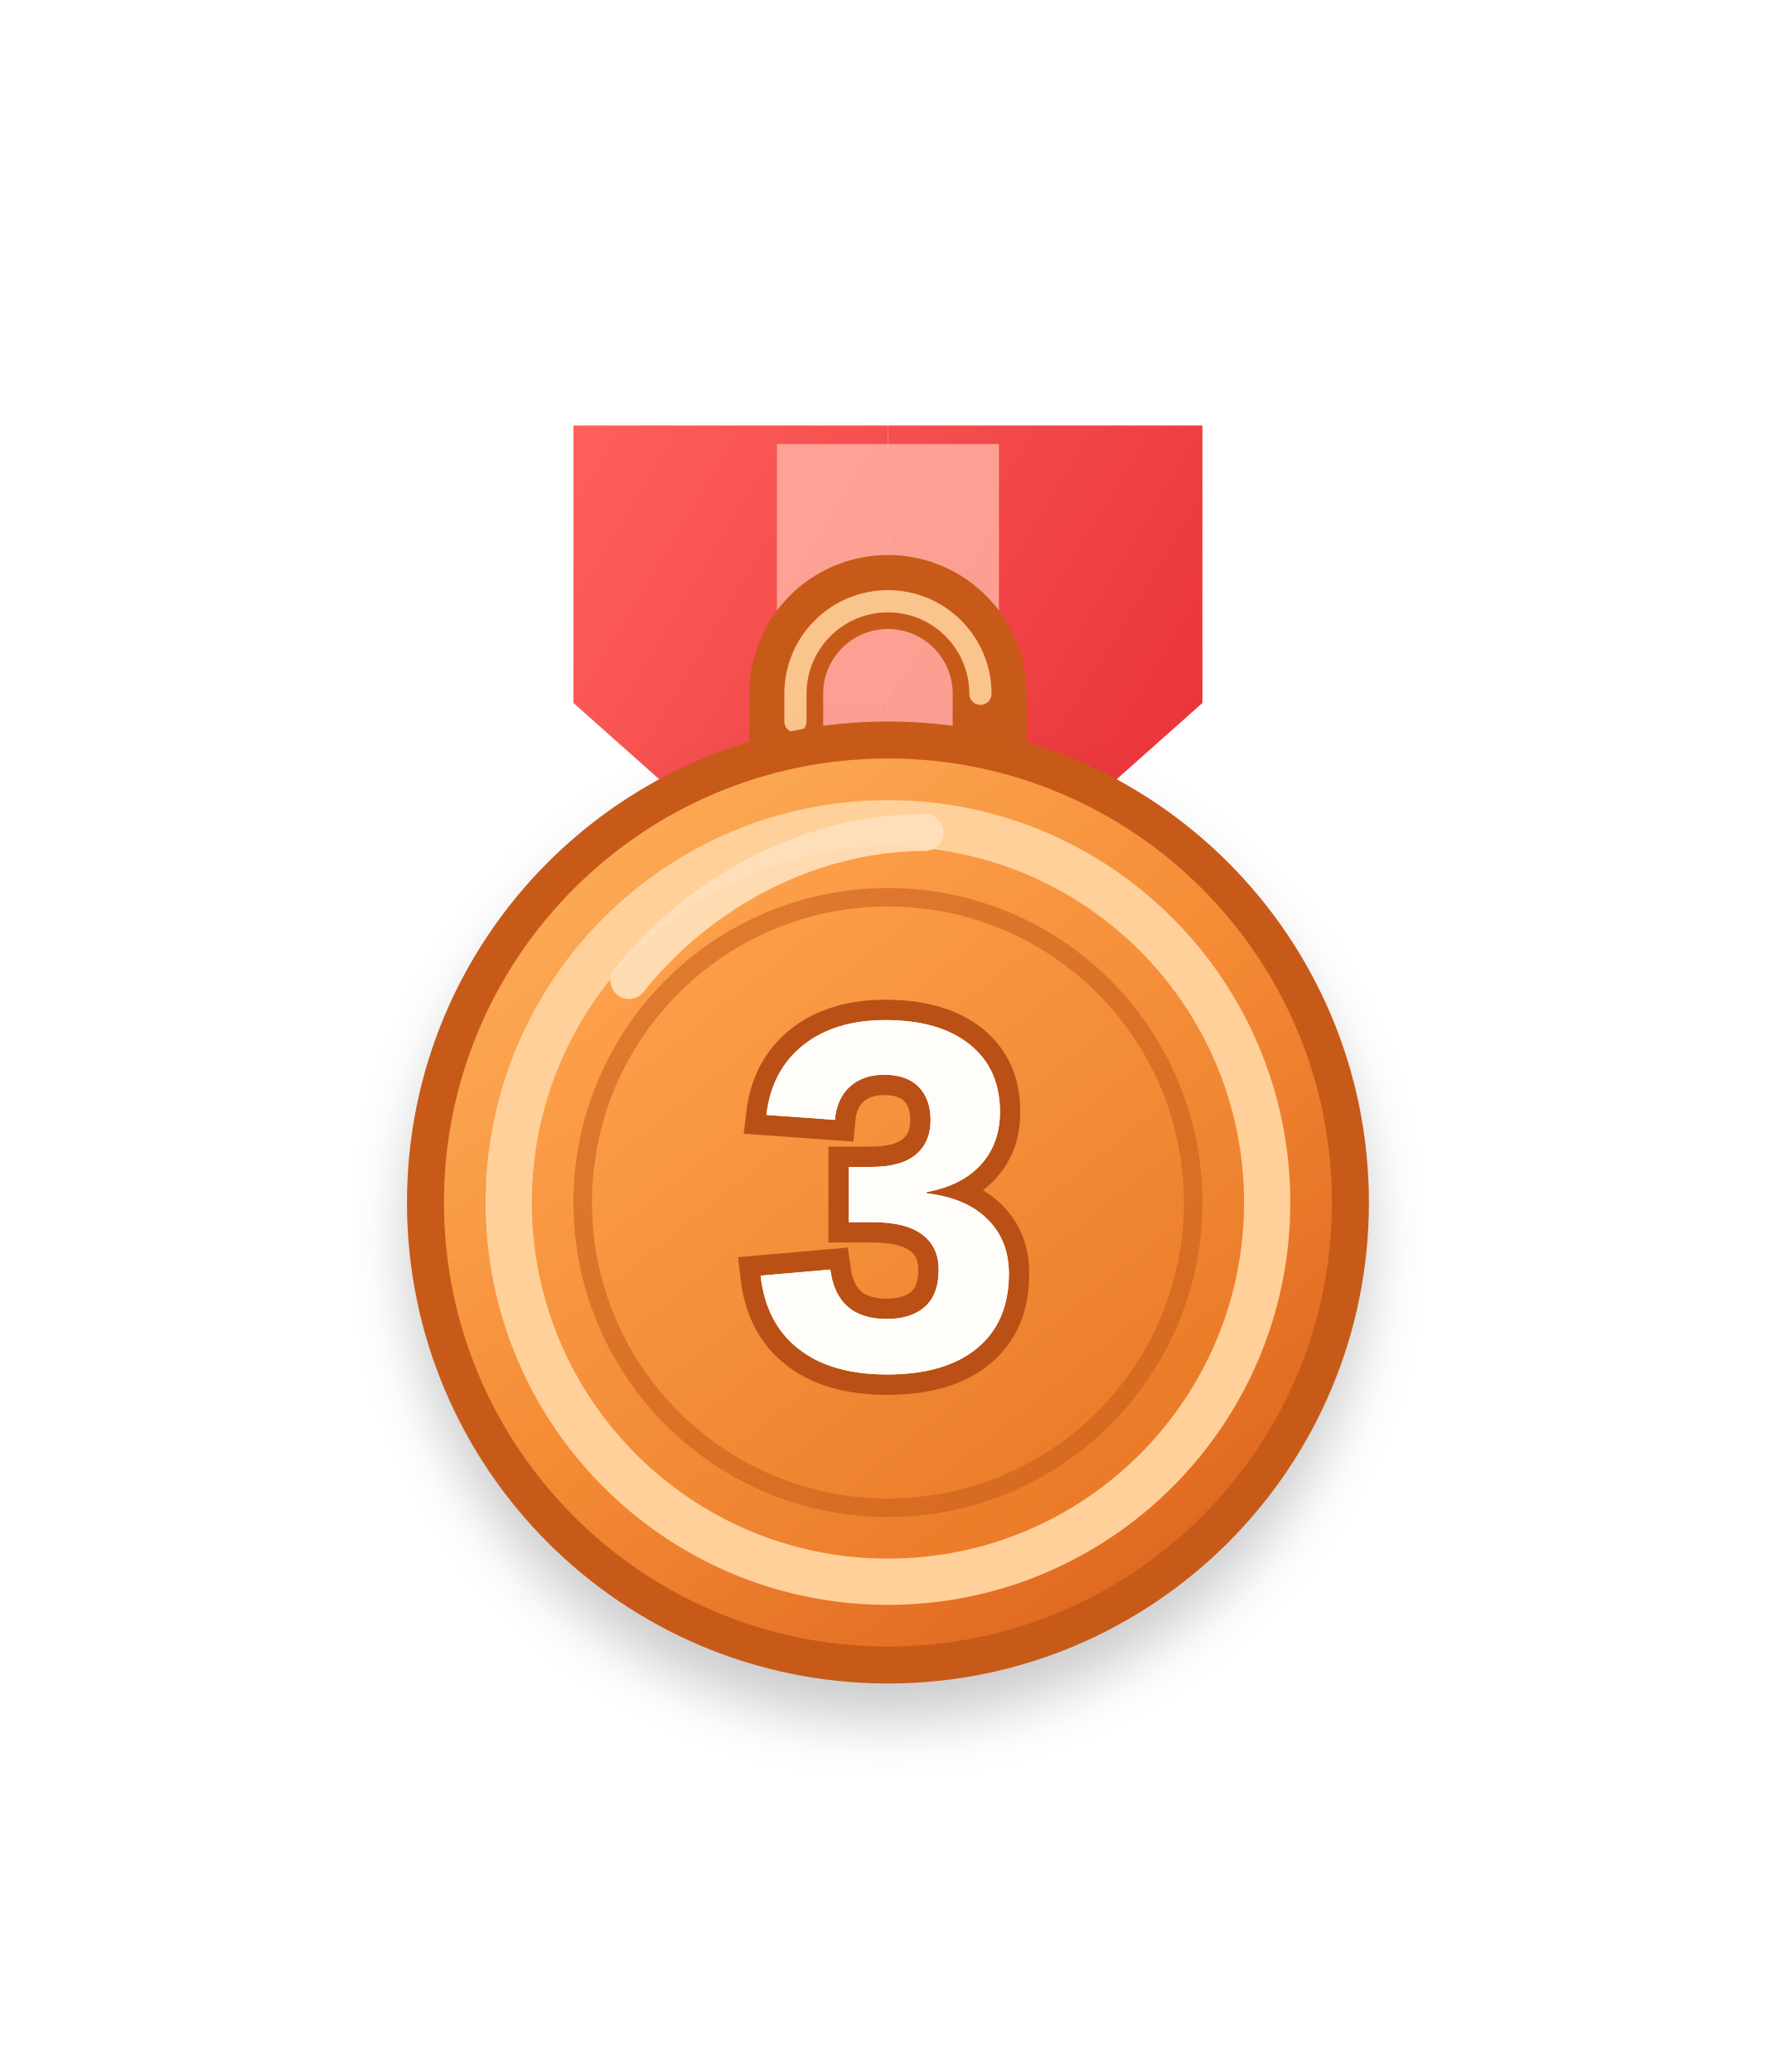
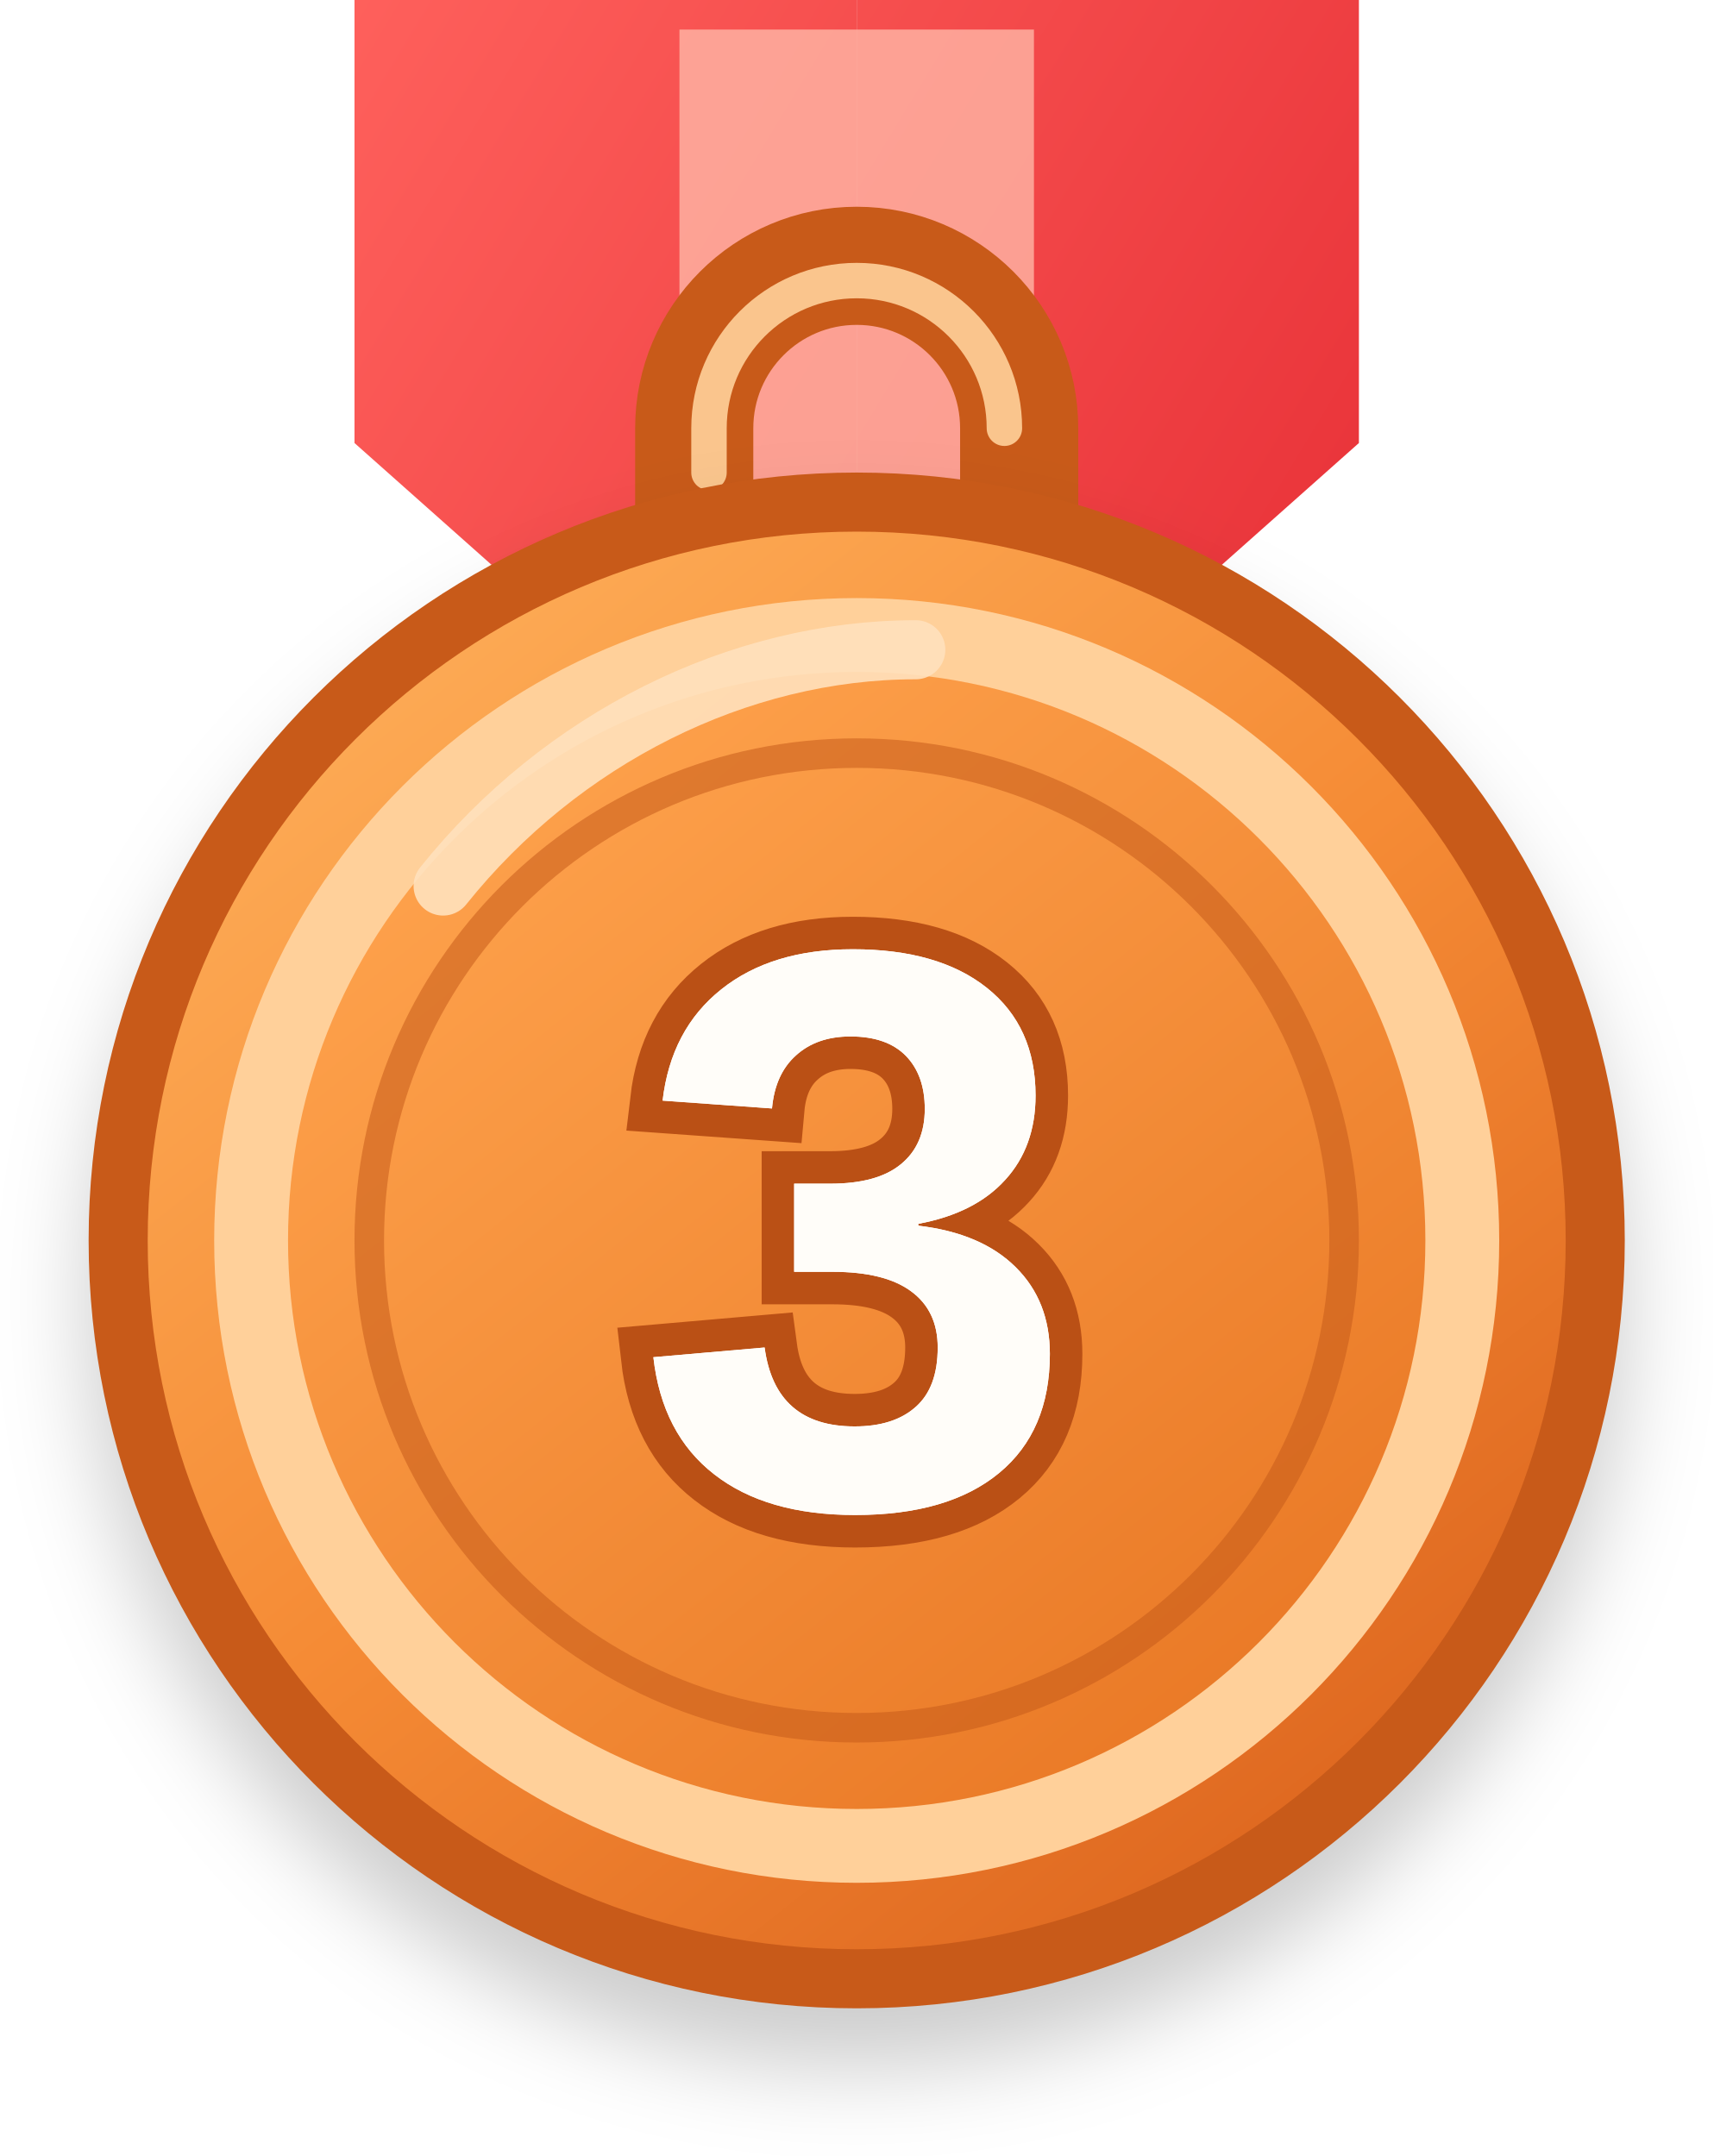
- <svg xmlns="http://www.w3.org/2000/svg" width="192" height="224" viewBox="0 0 96 112" fill="none" role="img" aria-labelledby="title">
+ <svg xmlns="http://www.w3.org/2000/svg" width="58" height="73" viewBox="19 23 58 73" fill="none" role="img" aria-labelledby="title">
  <defs>
    <linearGradient id="bronze-ribbon" x1="29" y1="23" x2="67" y2="46" gradientUnits="userSpaceOnUse">
      <stop stop-color="#FF625D" />
      <stop offset="1" stop-color="#E72F36" />
    </linearGradient>
    <linearGradient id="bronze-medal" x1="27" y1="39" x2="68" y2="91" gradientUnits="userSpaceOnUse">
      <stop stop-color="#FFB45F" />
      <stop offset=".5" stop-color="#F58B35" />
      <stop offset="1" stop-color="#D85E1A" />
    </linearGradient>
    <linearGradient id="bronze-inner" x1="34" y1="47" x2="62" y2="82" gradientUnits="userSpaceOnUse">
      <stop stop-color="#FFA44E" />
      <stop offset="1" stop-color="#E97825" />
    </linearGradient>
    <filter id="coin-shadow" x="19" y="34" width="58" height="62" color-interpolation-filters="sRGB" filterUnits="userSpaceOnUse">
      <feGaussianBlur in="SourceAlpha" stdDeviation="1.5" />
      <feOffset dy="2" />
      <feComponentTransfer>
        <feFuncA type="linear" slope=".2" />
      </feComponentTransfer>
      <feMerge>
        <feMergeNode />
        <feMergeNode in="SourceGraphic" />
      </feMerge>
    </filter>
  </defs>
  <path d="M31 23h17v16l-8 7-9-8V23Z" fill="url(#bronze-ribbon)" />
  <path d="M48 23h17v15l-9 8-8-7V23Z" fill="url(#bronze-ribbon)" />
  <path d="M42 24h12v15l-6 4-6-4V24Z" fill="#FFB8A8" opacity=".78" />
  <path d="M42.5 42v-4.5a5.5 5.5 0 0 1 11 0V42" stroke="#C85A19" stroke-linecap="round" stroke-width="4" />
  <path d="M43 39v-1.5a5 5 0 0 1 10 0" stroke="#FFD09A" stroke-linecap="round" stroke-width="1.2" opacity=".9" />
  <g filter="url(#coin-shadow)">
    <circle cx="48" cy="65" r="25" fill="url(#bronze-medal)" stroke="#C85A19" stroke-width="2" />
    <circle cx="48" cy="65" r="20.5" fill="url(#bronze-inner)" stroke="#FFD09A" stroke-width="2.5" />
    <circle cx="48" cy="65" r="16.5" stroke="#C65B1A" stroke-opacity=".55" />
    <path d="M34 53c4-5 10-8 16-8" stroke="#FFE1BD" stroke-linecap="round" stroke-width="2" opacity=".9" />
    <text x="48" y="74" text-anchor="middle" font-family="Arial, Helvetica, sans-serif" font-size="27" font-weight="800" fill="#FFFDF9" stroke="#BA5015" stroke-width="2.2" paint-order="stroke">3</text>
    <text x="48" y="74" text-anchor="middle" font-family="Arial, Helvetica, sans-serif" font-size="27" font-weight="800" fill="#FFFDF9">3</text>
  </g>
</svg>
